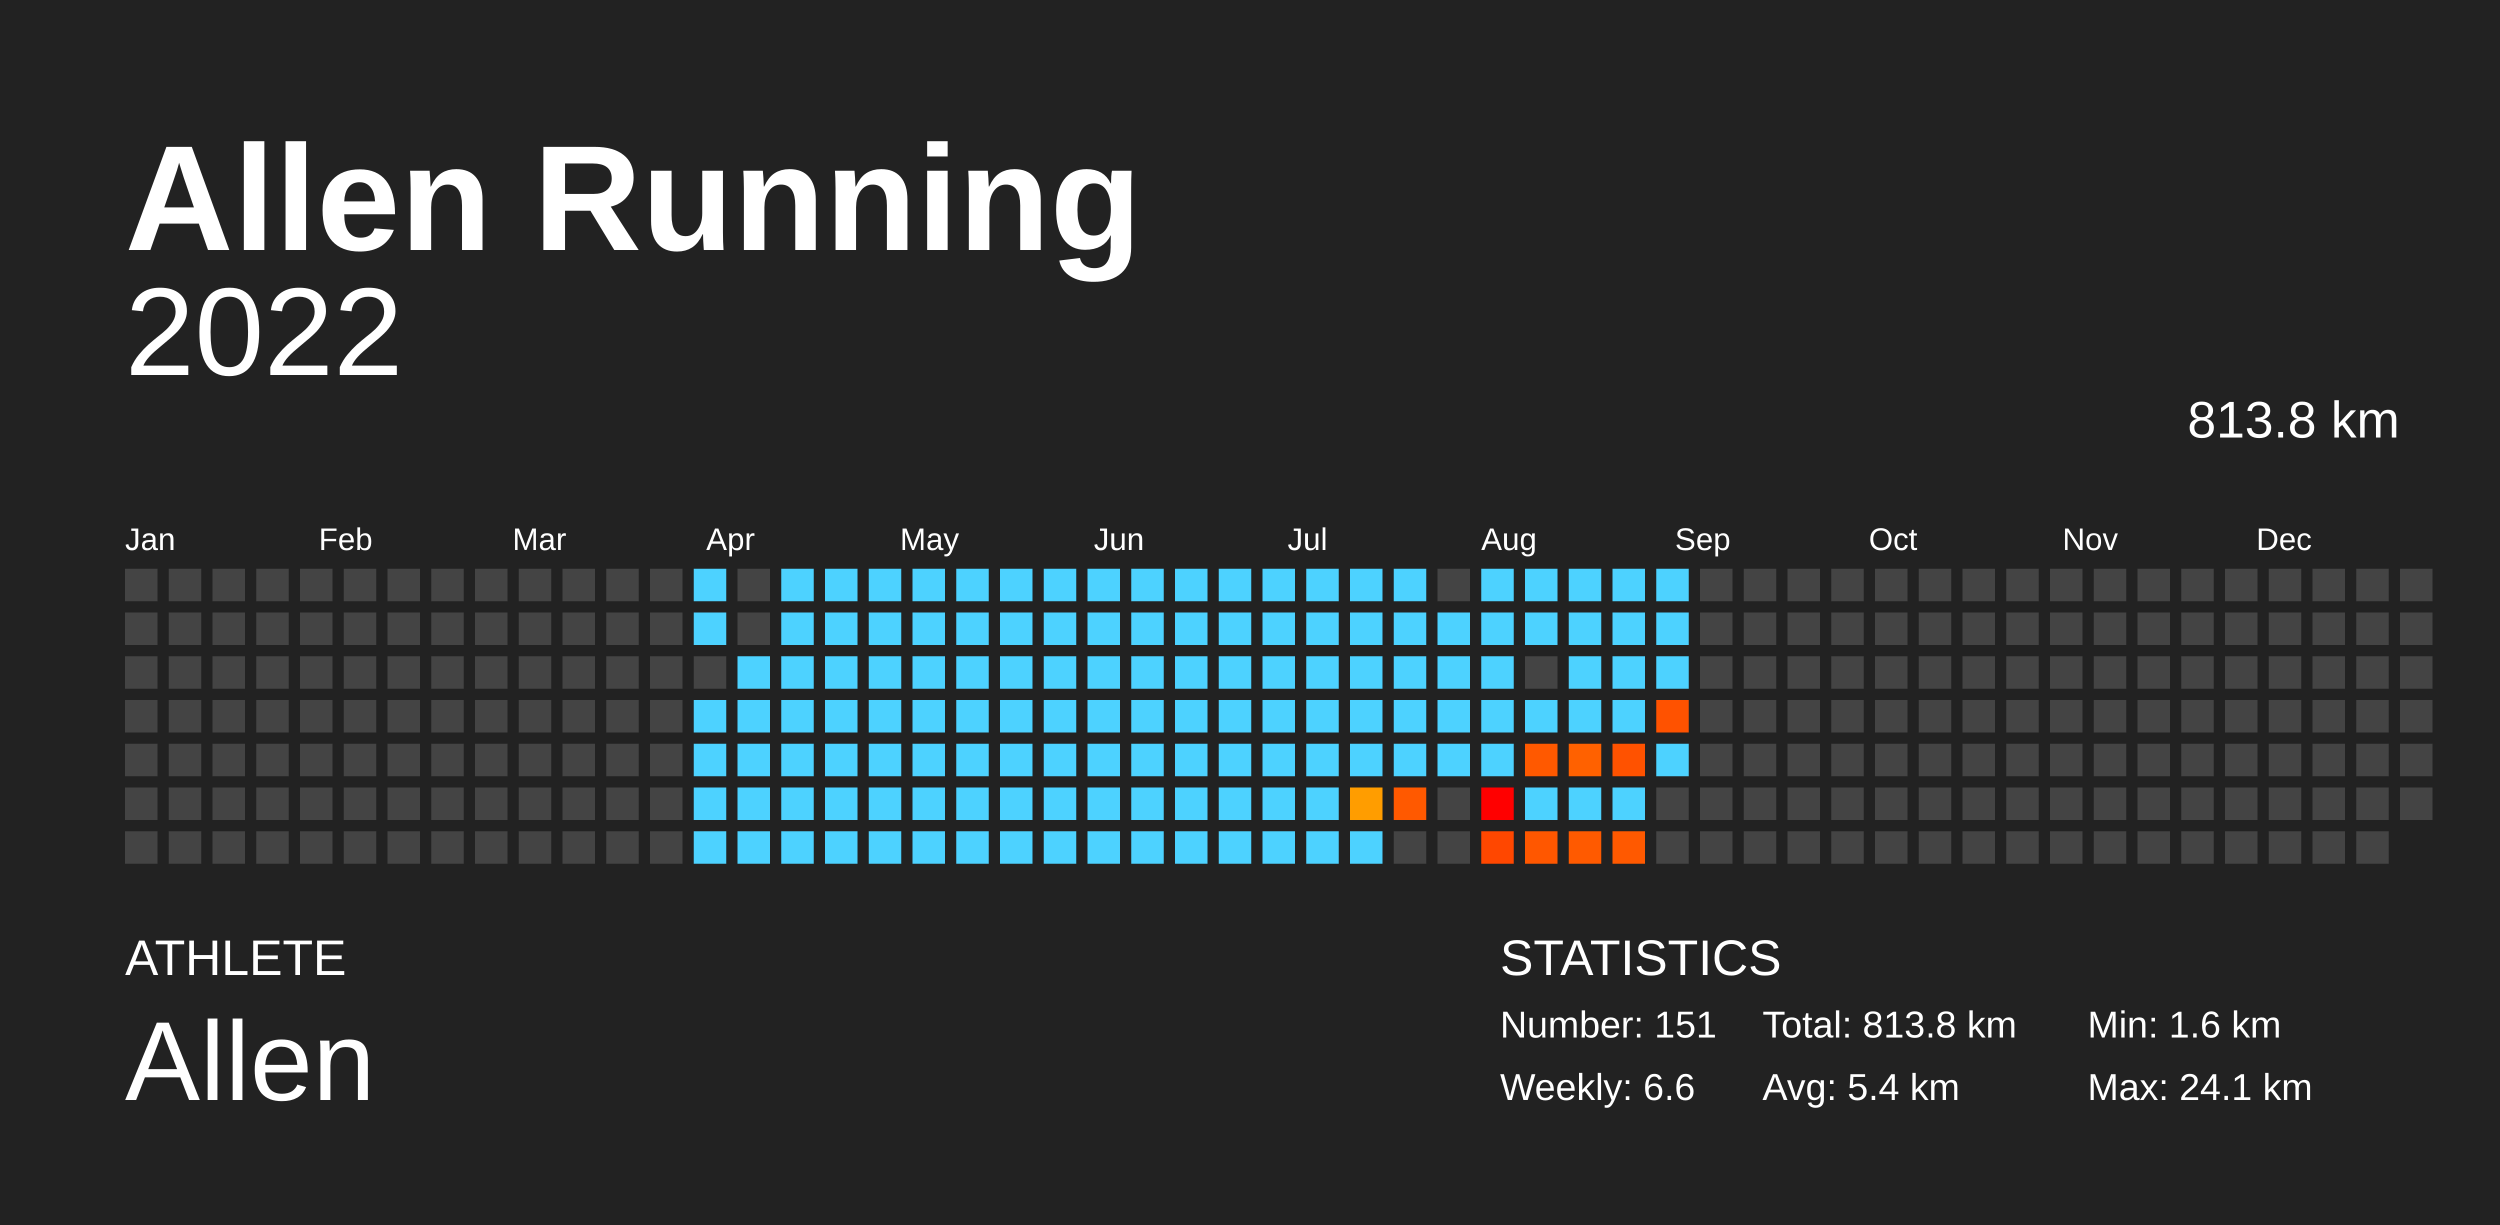
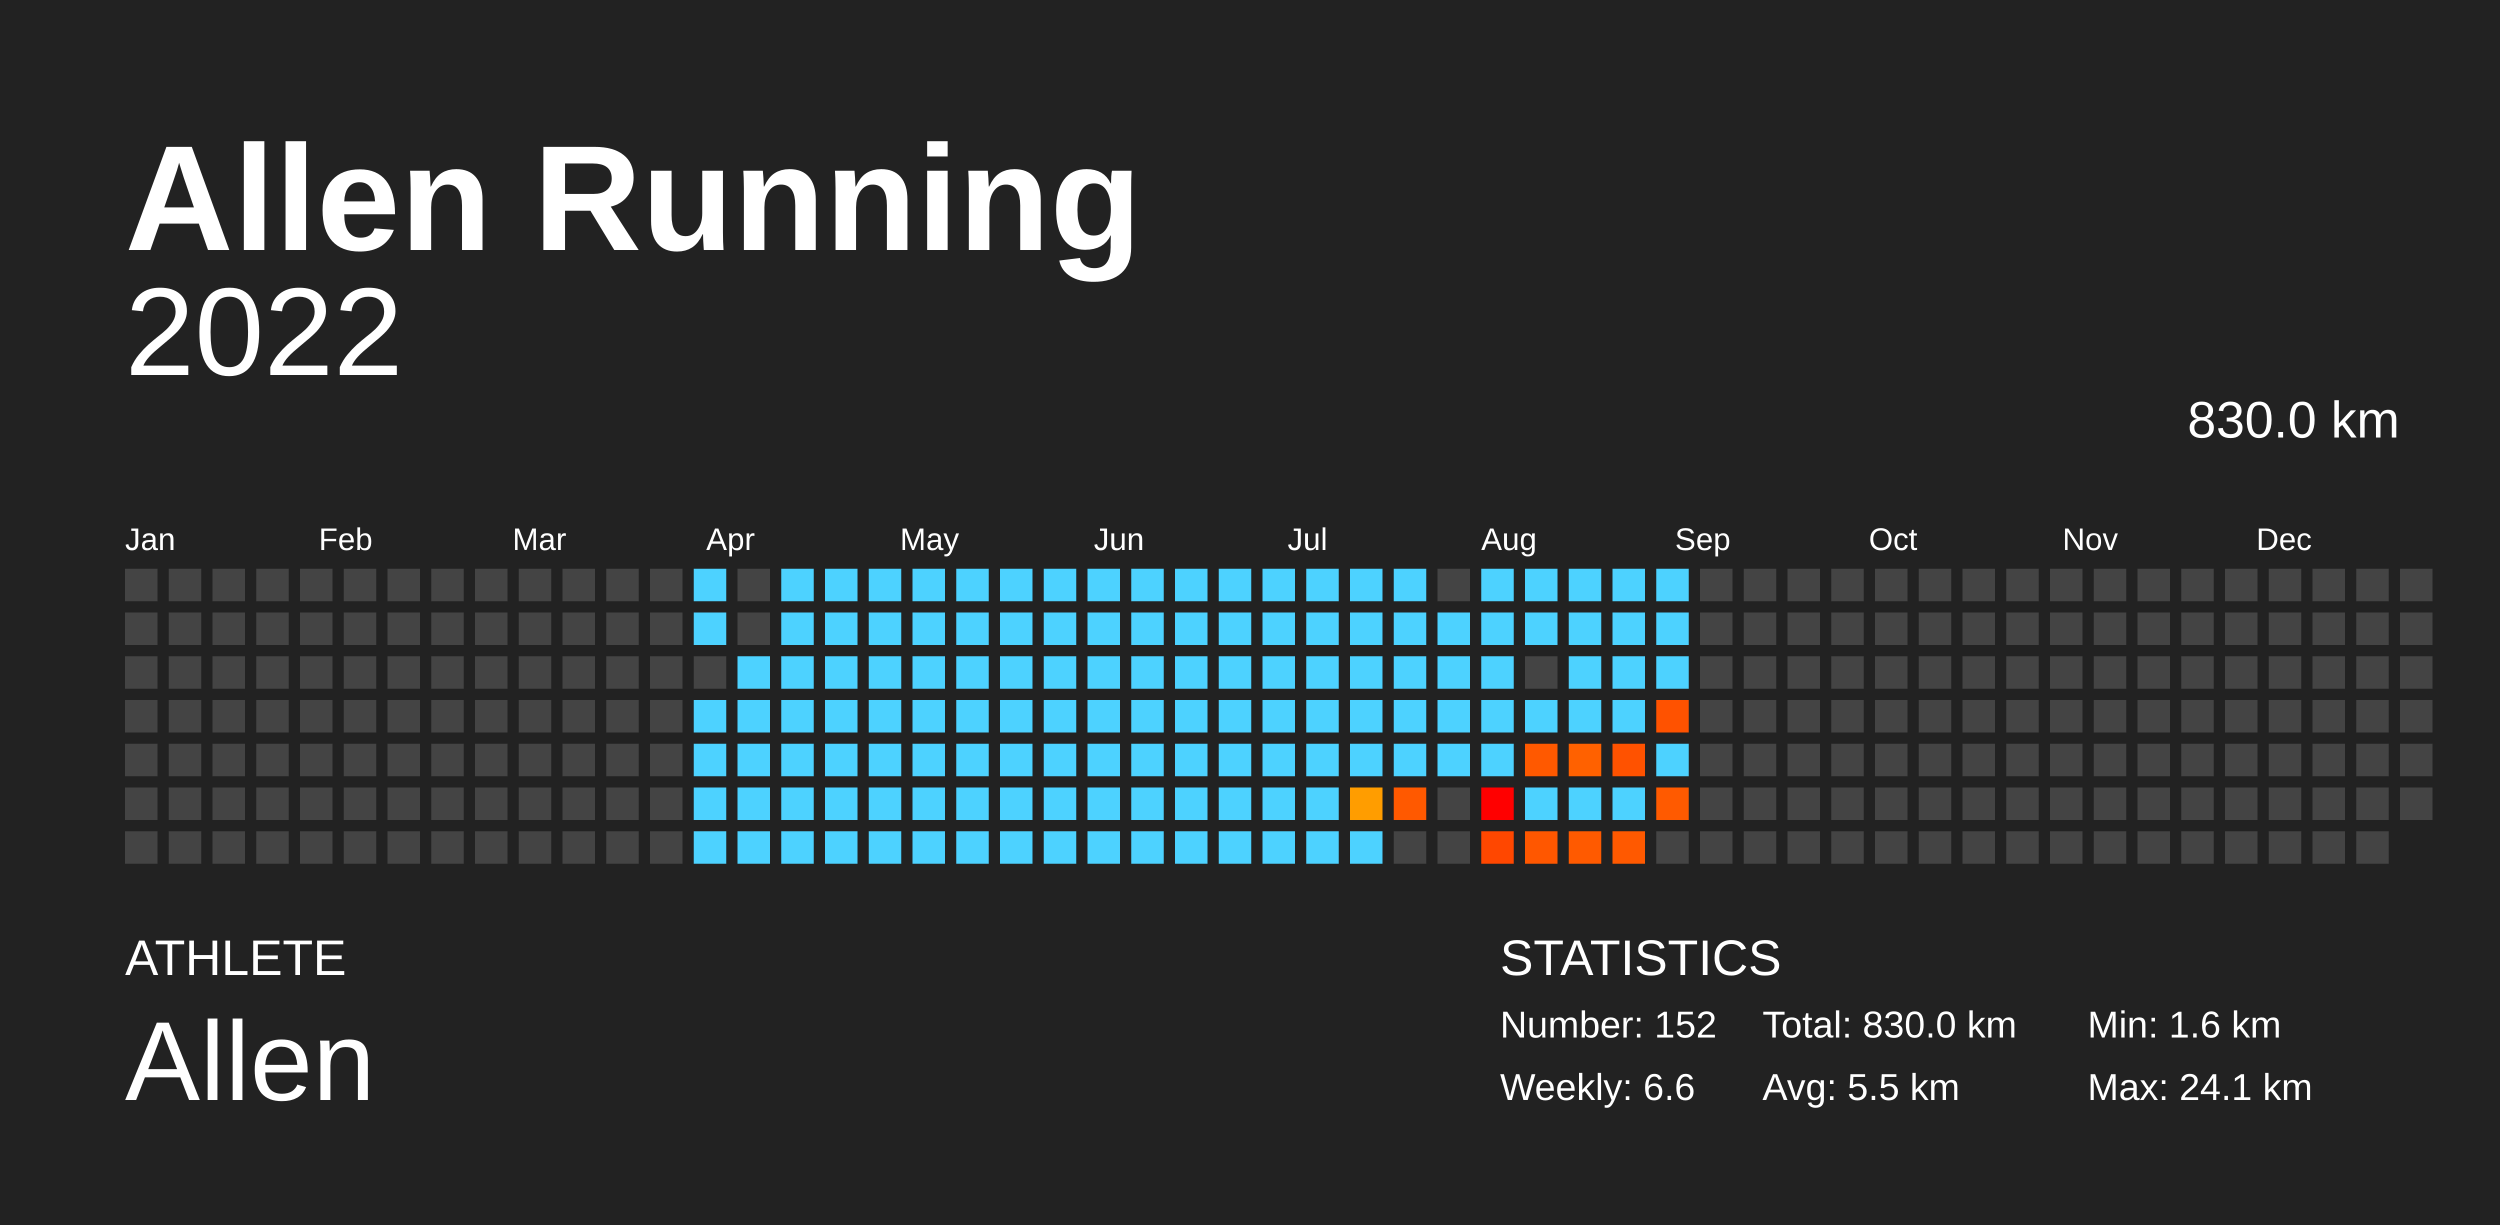
<svg xmlns="http://www.w3.org/2000/svg" baseProfile="full" height="98mm" version="1.1" viewBox="0,0,200,98" width="200mm">
  <defs />
  <rect fill="#222222" height="98" width="200" x="0" y="0" />
  <text fill="#FFFFFF" style="font-size:12px; font-family:Arial; font-weight:bold;" x="10" y="20">Allen Running</text>
  <text fill="#FFFFFF" style="font-size:4px; font-family:Arial" x="10" y="78">ATHLETE</text>
  <text fill="#FFFFFF" style="font-size:9px; font-family:Arial" x="10" y="88">Allen</text>
  <text fill="#FFFFFF" style="font-size:4px; font-family:Arial" x="120" y="78">STATISTICS</text>
-   <text fill="#FFFFFF" style="font-size:3px; font-family:Arial" x="120" y="83">Number: 151</text>
+   <text fill="#FFFFFF" style="font-size:3px; font-family:Arial" x="120" y="83">Number: 152</text>
  <text fill="#FFFFFF" style="font-size:3px; font-family:Arial" x="120" y="88">Weekly: 6.6</text>
-   <text fill="#FFFFFF" style="font-size:3px; font-family:Arial" x="141" y="83">Total: 813.8 km</text>
-   <text fill="#FFFFFF" style="font-size:3px; font-family:Arial" x="141" y="88">Avg: 5.4 km</text>
+   <text fill="#FFFFFF" style="font-size:3px; font-family:Arial" x="141" y="83">Total: 830.0 km</text>
+   <text fill="#FFFFFF" style="font-size:3px; font-family:Arial" x="141" y="88">Avg: 5.5 km</text>
  <text fill="#FFFFFF" style="font-size:3px; font-family:Arial" x="167" y="83">Min: 1.6 km</text>
  <text fill="#FFFFFF" style="font-size:3px; font-family:Arial" x="167" y="88">Max: 24.1 km</text>
  <text alignment-baseline="hanging" fill="#FFFFFF" style="font-size:10.0px; font-family:Arial;" x="10" y="30">2022</text>
-   <text alignment-baseline="hanging" fill="#FFFFFF" style="font-size:4.125px; font-family:Arial;" x="175" y="35">813.8 km</text>
+   <text alignment-baseline="hanging" fill="#FFFFFF" style="font-size:4.125px; font-family:Arial;" x="175" y="35">830.0 km</text>
  <text fill="#FFFFFF" style="font-size:2.5px; font-family:Arial" x="10.0" y="44">Jan</text>
  <text fill="#FFFFFF" style="font-size:2.5px; font-family:Arial" x="25.5" y="44">Feb</text>
  <text fill="#FFFFFF" style="font-size:2.5px; font-family:Arial" x="41.0" y="44">Mar</text>
  <text fill="#FFFFFF" style="font-size:2.5px; font-family:Arial" x="56.5" y="44">Apr</text>
  <text fill="#FFFFFF" style="font-size:2.5px; font-family:Arial" x="72.0" y="44">May</text>
  <text fill="#FFFFFF" style="font-size:2.5px; font-family:Arial" x="87.5" y="44">Jun</text>
  <text fill="#FFFFFF" style="font-size:2.5px; font-family:Arial" x="103.0" y="44">Jul</text>
  <text fill="#FFFFFF" style="font-size:2.5px; font-family:Arial" x="118.5" y="44">Aug</text>
  <text fill="#FFFFFF" style="font-size:2.5px; font-family:Arial" x="134.0" y="44">Sep</text>
  <text fill="#FFFFFF" style="font-size:2.5px; font-family:Arial" x="149.5" y="44">Oct</text>
  <text fill="#FFFFFF" style="font-size:2.5px; font-family:Arial" x="165.0" y="44">Nov</text>
  <text fill="#FFFFFF" style="font-size:2.5px; font-family:Arial" x="180.5" y="44">Dec</text>
  <rect fill="#444444" height="2.6" width="2.6" x="10.0" y="45.5" />
  <rect fill="#444444" height="2.6" width="2.6" x="10.0" y="49.0" />
  <rect fill="#444444" height="2.6" width="2.6" x="10.0" y="52.5" />
  <rect fill="#444444" height="2.6" width="2.6" x="10.0" y="56.0" />
  <rect fill="#444444" height="2.6" width="2.6" x="10.0" y="59.5" />
  <rect fill="#444444" height="2.6" width="2.6" x="10.0" y="63.0" />
  <rect fill="#444444" height="2.6" width="2.6" x="10.0" y="66.5" />
  <rect fill="#444444" height="2.6" width="2.6" x="13.5" y="45.5" />
  <rect fill="#444444" height="2.6" width="2.6" x="13.5" y="49.0" />
  <rect fill="#444444" height="2.6" width="2.6" x="13.5" y="52.5" />
  <rect fill="#444444" height="2.6" width="2.6" x="13.5" y="56.0" />
  <rect fill="#444444" height="2.6" width="2.6" x="13.5" y="59.5" />
  <rect fill="#444444" height="2.6" width="2.6" x="13.5" y="63.0" />
  <rect fill="#444444" height="2.6" width="2.6" x="13.5" y="66.5" />
  <rect fill="#444444" height="2.6" width="2.6" x="17.0" y="45.5" />
  <rect fill="#444444" height="2.6" width="2.6" x="17.0" y="49.0" />
  <rect fill="#444444" height="2.6" width="2.6" x="17.0" y="52.5" />
  <rect fill="#444444" height="2.6" width="2.6" x="17.0" y="56.0" />
  <rect fill="#444444" height="2.6" width="2.6" x="17.0" y="59.5" />
  <rect fill="#444444" height="2.6" width="2.6" x="17.0" y="63.0" />
  <rect fill="#444444" height="2.6" width="2.6" x="17.0" y="66.5" />
  <rect fill="#444444" height="2.6" width="2.6" x="20.5" y="45.5" />
  <rect fill="#444444" height="2.6" width="2.6" x="20.5" y="49.0" />
  <rect fill="#444444" height="2.6" width="2.6" x="20.5" y="52.5" />
  <rect fill="#444444" height="2.6" width="2.6" x="20.5" y="56.0" />
  <rect fill="#444444" height="2.6" width="2.6" x="20.5" y="59.5" />
  <rect fill="#444444" height="2.6" width="2.6" x="20.5" y="63.0" />
  <rect fill="#444444" height="2.6" width="2.6" x="20.5" y="66.5" />
  <rect fill="#444444" height="2.6" width="2.6" x="24.0" y="45.5" />
  <rect fill="#444444" height="2.6" width="2.6" x="24.0" y="49.0" />
  <rect fill="#444444" height="2.6" width="2.6" x="24.0" y="52.5" />
  <rect fill="#444444" height="2.6" width="2.6" x="24.0" y="56.0" />
  <rect fill="#444444" height="2.6" width="2.6" x="24.0" y="59.5" />
  <rect fill="#444444" height="2.6" width="2.6" x="24.0" y="63.0" />
  <rect fill="#444444" height="2.6" width="2.6" x="24.0" y="66.5" />
  <rect fill="#444444" height="2.6" width="2.6" x="27.5" y="45.5" />
  <rect fill="#444444" height="2.6" width="2.6" x="27.5" y="49.0" />
  <rect fill="#444444" height="2.6" width="2.6" x="27.5" y="52.5" />
  <rect fill="#444444" height="2.6" width="2.6" x="27.5" y="56.0" />
  <rect fill="#444444" height="2.6" width="2.6" x="27.5" y="59.5" />
  <rect fill="#444444" height="2.6" width="2.6" x="27.5" y="63.0" />
  <rect fill="#444444" height="2.6" width="2.6" x="27.5" y="66.5" />
  <rect fill="#444444" height="2.6" width="2.6" x="31.0" y="45.5" />
  <rect fill="#444444" height="2.6" width="2.6" x="31.0" y="49.0" />
  <rect fill="#444444" height="2.6" width="2.6" x="31.0" y="52.5" />
  <rect fill="#444444" height="2.6" width="2.6" x="31.0" y="56.0" />
  <rect fill="#444444" height="2.6" width="2.6" x="31.0" y="59.5" />
  <rect fill="#444444" height="2.6" width="2.6" x="31.0" y="63.0" />
  <rect fill="#444444" height="2.6" width="2.6" x="31.0" y="66.5" />
  <rect fill="#444444" height="2.6" width="2.6" x="34.5" y="45.5" />
  <rect fill="#444444" height="2.6" width="2.6" x="34.5" y="49.0" />
  <rect fill="#444444" height="2.6" width="2.6" x="34.5" y="52.5" />
  <rect fill="#444444" height="2.6" width="2.6" x="34.5" y="56.0" />
  <rect fill="#444444" height="2.6" width="2.6" x="34.5" y="59.5" />
  <rect fill="#444444" height="2.6" width="2.6" x="34.5" y="63.0" />
  <rect fill="#444444" height="2.6" width="2.6" x="34.5" y="66.5" />
  <rect fill="#444444" height="2.6" width="2.6" x="38.0" y="45.5" />
  <rect fill="#444444" height="2.6" width="2.6" x="38.0" y="49.0" />
  <rect fill="#444444" height="2.6" width="2.6" x="38.0" y="52.5" />
  <rect fill="#444444" height="2.6" width="2.6" x="38.0" y="56.0" />
  <rect fill="#444444" height="2.6" width="2.6" x="38.0" y="59.5" />
  <rect fill="#444444" height="2.6" width="2.6" x="38.0" y="63.0" />
  <rect fill="#444444" height="2.6" width="2.6" x="38.0" y="66.5" />
  <rect fill="#444444" height="2.6" width="2.6" x="41.5" y="45.5" />
  <rect fill="#444444" height="2.6" width="2.6" x="41.5" y="49.0" />
  <rect fill="#444444" height="2.6" width="2.6" x="41.5" y="52.5" />
  <rect fill="#444444" height="2.6" width="2.6" x="41.5" y="56.0" />
  <rect fill="#444444" height="2.6" width="2.6" x="41.5" y="59.5" />
  <rect fill="#444444" height="2.6" width="2.6" x="41.5" y="63.0" />
  <rect fill="#444444" height="2.6" width="2.6" x="41.5" y="66.5" />
  <rect fill="#444444" height="2.6" width="2.6" x="45.0" y="45.5" />
  <rect fill="#444444" height="2.6" width="2.6" x="45.0" y="49.0" />
  <rect fill="#444444" height="2.6" width="2.6" x="45.0" y="52.5" />
  <rect fill="#444444" height="2.6" width="2.6" x="45.0" y="56.0" />
  <rect fill="#444444" height="2.6" width="2.6" x="45.0" y="59.5" />
  <rect fill="#444444" height="2.6" width="2.6" x="45.0" y="63.0" />
  <rect fill="#444444" height="2.6" width="2.6" x="45.0" y="66.5" />
  <rect fill="#444444" height="2.6" width="2.6" x="48.5" y="45.5" />
  <rect fill="#444444" height="2.6" width="2.6" x="48.5" y="49.0" />
  <rect fill="#444444" height="2.6" width="2.6" x="48.5" y="52.5" />
  <rect fill="#444444" height="2.6" width="2.6" x="48.5" y="56.0" />
  <rect fill="#444444" height="2.6" width="2.6" x="48.5" y="59.5" />
  <rect fill="#444444" height="2.6" width="2.6" x="48.5" y="63.0" />
  <rect fill="#444444" height="2.6" width="2.6" x="48.5" y="66.5" />
  <rect fill="#444444" height="2.6" width="2.6" x="52.0" y="45.5" />
  <rect fill="#444444" height="2.6" width="2.6" x="52.0" y="49.0" />
  <rect fill="#444444" height="2.6" width="2.6" x="52.0" y="52.5" />
  <rect fill="#444444" height="2.6" width="2.6" x="52.0" y="56.0" />
  <rect fill="#444444" height="2.6" width="2.6" x="52.0" y="59.5" />
  <rect fill="#444444" height="2.6" width="2.6" x="52.0" y="63.0" />
  <rect fill="#444444" height="2.6" width="2.6" x="52.0" y="66.5" />
  <rect fill="#4dd2ff" height="2.6" width="2.6" x="55.5" y="45.5" />
  <rect fill="#4dd2ff" height="2.6" width="2.6" x="55.5" y="49.0" />
  <rect fill="#444444" height="2.6" width="2.6" x="55.5" y="52.5" />
  <rect fill="#4dd2ff" height="2.6" width="2.6" x="55.5" y="56.0" />
  <rect fill="#4dd2ff" height="2.6" width="2.6" x="55.5" y="59.5" />
  <rect fill="#4dd2ff" height="2.6" width="2.6" x="55.5" y="63.0" />
  <rect fill="#4dd2ff" height="2.6" width="2.6" x="55.5" y="66.5" />
  <rect fill="#444444" height="2.6" width="2.6" x="59.0" y="45.5" />
  <rect fill="#444444" height="2.6" width="2.6" x="59.0" y="49.0" />
  <rect fill="#4dd2ff" height="2.6" width="2.6" x="59.0" y="52.5" />
  <rect fill="#4dd2ff" height="2.6" width="2.6" x="59.0" y="56.0" />
  <rect fill="#4dd2ff" height="2.6" width="2.6" x="59.0" y="59.5" />
  <rect fill="#4dd2ff" height="2.6" width="2.6" x="59.0" y="63.0" />
  <rect fill="#4dd2ff" height="2.6" width="2.6" x="59.0" y="66.5" />
  <rect fill="#4dd2ff" height="2.6" width="2.6" x="62.5" y="45.5" />
  <rect fill="#4dd2ff" height="2.6" width="2.6" x="62.5" y="49.0" />
  <rect fill="#4dd2ff" height="2.6" width="2.6" x="62.5" y="52.5" />
  <rect fill="#4dd2ff" height="2.6" width="2.6" x="62.5" y="56.0" />
  <rect fill="#4dd2ff" height="2.6" width="2.6" x="62.5" y="59.5" />
  <rect fill="#4dd2ff" height="2.6" width="2.6" x="62.5" y="63.0" />
  <rect fill="#4dd2ff" height="2.6" width="2.6" x="62.5" y="66.5" />
  <rect fill="#4dd2ff" height="2.6" width="2.6" x="66.0" y="45.5" />
  <rect fill="#4dd2ff" height="2.6" width="2.6" x="66.0" y="49.0" />
  <rect fill="#4dd2ff" height="2.6" width="2.6" x="66.0" y="52.5" />
  <rect fill="#4dd2ff" height="2.6" width="2.6" x="66.0" y="56.0" />
  <rect fill="#4dd2ff" height="2.6" width="2.6" x="66.0" y="59.5" />
  <rect fill="#4dd2ff" height="2.6" width="2.6" x="66.0" y="63.0" />
  <rect fill="#4dd2ff" height="2.6" width="2.6" x="66.0" y="66.5" />
  <rect fill="#4dd2ff" height="2.6" width="2.6" x="69.5" y="45.5" />
  <rect fill="#4dd2ff" height="2.6" width="2.6" x="69.5" y="49.0" />
  <rect fill="#4dd2ff" height="2.6" width="2.6" x="69.5" y="52.5" />
  <rect fill="#4dd2ff" height="2.6" width="2.6" x="69.5" y="56.0" />
  <rect fill="#4dd2ff" height="2.6" width="2.6" x="69.5" y="59.5" />
  <rect fill="#4dd2ff" height="2.6" width="2.6" x="69.5" y="63.0" />
  <rect fill="#4dd2ff" height="2.6" width="2.6" x="69.5" y="66.5" />
  <rect fill="#4dd2ff" height="2.6" width="2.6" x="73.0" y="45.5" />
  <rect fill="#4dd2ff" height="2.6" width="2.6" x="73.0" y="49.0" />
  <rect fill="#4dd2ff" height="2.6" width="2.6" x="73.0" y="52.5" />
  <rect fill="#4dd2ff" height="2.6" width="2.6" x="73.0" y="56.0" />
  <rect fill="#4dd2ff" height="2.6" width="2.6" x="73.0" y="59.5" />
  <rect fill="#4dd2ff" height="2.6" width="2.6" x="73.0" y="63.0" />
  <rect fill="#4dd2ff" height="2.6" width="2.6" x="73.0" y="66.5" />
  <rect fill="#4dd2ff" height="2.6" width="2.6" x="76.5" y="45.5" />
  <rect fill="#4dd2ff" height="2.6" width="2.6" x="76.5" y="49.0" />
  <rect fill="#4dd2ff" height="2.6" width="2.6" x="76.5" y="52.5" />
  <rect fill="#4dd2ff" height="2.6" width="2.6" x="76.5" y="56.0" />
  <rect fill="#4dd2ff" height="2.6" width="2.6" x="76.5" y="59.5" />
  <rect fill="#4dd2ff" height="2.6" width="2.6" x="76.5" y="63.0" />
  <rect fill="#4dd2ff" height="2.6" width="2.6" x="76.5" y="66.5" />
  <rect fill="#4dd2ff" height="2.6" width="2.6" x="80.0" y="45.5" />
  <rect fill="#4dd2ff" height="2.6" width="2.6" x="80.0" y="49.0" />
  <rect fill="#4dd2ff" height="2.6" width="2.6" x="80.0" y="52.5" />
  <rect fill="#4dd2ff" height="2.6" width="2.6" x="80.0" y="56.0" />
  <rect fill="#4dd2ff" height="2.6" width="2.6" x="80.0" y="59.5" />
  <rect fill="#4dd2ff" height="2.6" width="2.6" x="80.0" y="63.0" />
  <rect fill="#4dd2ff" height="2.6" width="2.6" x="80.0" y="66.5" />
  <rect fill="#4dd2ff" height="2.6" width="2.6" x="83.5" y="45.5" />
  <rect fill="#4dd2ff" height="2.6" width="2.6" x="83.5" y="49.0" />
  <rect fill="#4dd2ff" height="2.6" width="2.6" x="83.5" y="52.5" />
  <rect fill="#4dd2ff" height="2.6" width="2.6" x="83.5" y="56.0" />
  <rect fill="#4dd2ff" height="2.6" width="2.6" x="83.5" y="59.5" />
  <rect fill="#4dd2ff" height="2.6" width="2.6" x="83.5" y="63.0" />
  <rect fill="#4dd2ff" height="2.6" width="2.6" x="83.5" y="66.5" />
  <rect fill="#4dd2ff" height="2.6" width="2.6" x="87.0" y="45.5" />
  <rect fill="#4dd2ff" height="2.6" width="2.6" x="87.0" y="49.0" />
  <rect fill="#4dd2ff" height="2.6" width="2.6" x="87.0" y="52.5" />
  <rect fill="#4dd2ff" height="2.6" width="2.6" x="87.0" y="56.0" />
  <rect fill="#4dd2ff" height="2.6" width="2.6" x="87.0" y="59.5" />
  <rect fill="#4dd2ff" height="2.6" width="2.6" x="87.0" y="63.0" />
  <rect fill="#4dd2ff" height="2.6" width="2.6" x="87.0" y="66.5" />
  <rect fill="#4dd2ff" height="2.6" width="2.6" x="90.5" y="45.5" />
  <rect fill="#4dd2ff" height="2.6" width="2.6" x="90.5" y="49.0" />
  <rect fill="#4dd2ff" height="2.6" width="2.6" x="90.5" y="52.5" />
  <rect fill="#4dd2ff" height="2.6" width="2.6" x="90.5" y="56.0" />
  <rect fill="#4dd2ff" height="2.6" width="2.6" x="90.5" y="59.5" />
  <rect fill="#4dd2ff" height="2.6" width="2.6" x="90.5" y="63.0" />
  <rect fill="#4dd2ff" height="2.6" width="2.6" x="90.5" y="66.5" />
  <rect fill="#4dd2ff" height="2.6" width="2.6" x="94.0" y="45.5" />
  <rect fill="#4dd2ff" height="2.6" width="2.6" x="94.0" y="49.0" />
  <rect fill="#4dd2ff" height="2.6" width="2.6" x="94.0" y="52.5" />
  <rect fill="#4dd2ff" height="2.6" width="2.6" x="94.0" y="56.0" />
  <rect fill="#4dd2ff" height="2.6" width="2.6" x="94.0" y="59.5" />
  <rect fill="#4dd2ff" height="2.6" width="2.6" x="94.0" y="63.0" />
  <rect fill="#4dd2ff" height="2.6" width="2.6" x="94.0" y="66.5" />
  <rect fill="#4dd2ff" height="2.6" width="2.6" x="97.5" y="45.5" />
  <rect fill="#4dd2ff" height="2.6" width="2.6" x="97.5" y="49.0" />
  <rect fill="#4dd2ff" height="2.6" width="2.6" x="97.5" y="52.5" />
  <rect fill="#4dd2ff" height="2.6" width="2.6" x="97.5" y="56.0" />
  <rect fill="#4dd2ff" height="2.6" width="2.6" x="97.5" y="59.5" />
  <rect fill="#4dd2ff" height="2.6" width="2.6" x="97.5" y="63.0" />
  <rect fill="#4dd2ff" height="2.6" width="2.6" x="97.5" y="66.5" />
  <rect fill="#4dd2ff" height="2.6" width="2.6" x="101.0" y="45.5" />
  <rect fill="#4dd2ff" height="2.6" width="2.6" x="101.0" y="49.0" />
  <rect fill="#4dd2ff" height="2.6" width="2.6" x="101.0" y="52.5" />
  <rect fill="#4dd2ff" height="2.6" width="2.6" x="101.0" y="56.0" />
  <rect fill="#4dd2ff" height="2.6" width="2.6" x="101.0" y="59.5" />
  <rect fill="#4dd2ff" height="2.6" width="2.6" x="101.0" y="63.0" />
  <rect fill="#4dd2ff" height="2.6" width="2.6" x="101.0" y="66.5" />
  <rect fill="#4dd2ff" height="2.6" width="2.6" x="104.5" y="45.5" />
  <rect fill="#4dd2ff" height="2.6" width="2.6" x="104.5" y="49.0" />
  <rect fill="#4dd2ff" height="2.6" width="2.6" x="104.5" y="52.5" />
  <rect fill="#4dd2ff" height="2.6" width="2.6" x="104.5" y="56.0" />
  <rect fill="#4dd2ff" height="2.6" width="2.6" x="104.5" y="59.5" />
  <rect fill="#4dd2ff" height="2.6" width="2.6" x="104.5" y="63.0" />
  <rect fill="#4dd2ff" height="2.6" width="2.6" x="104.5" y="66.5" />
  <rect fill="#4dd2ff" height="2.6" width="2.6" x="108.0" y="45.5" />
  <rect fill="#4dd2ff" height="2.6" width="2.6" x="108.0" y="49.0" />
  <rect fill="#4dd2ff" height="2.6" width="2.6" x="108.0" y="52.5" />
  <rect fill="#4dd2ff" height="2.6" width="2.6" x="108.0" y="56.0" />
  <rect fill="#4dd2ff" height="2.6" width="2.6" x="108.0" y="59.5" />
  <rect fill="#ff9d00" height="2.6" width="2.6" x="108.0" y="63.0" />
  <rect fill="#4dd2ff" height="2.6" width="2.6" x="108.0" y="66.5" />
  <rect fill="#4dd2ff" height="2.6" width="2.6" x="111.5" y="45.5" />
  <rect fill="#4dd2ff" height="2.6" width="2.6" x="111.5" y="49.0" />
  <rect fill="#4dd2ff" height="2.6" width="2.6" x="111.5" y="52.5" />
  <rect fill="#4dd2ff" height="2.6" width="2.6" x="111.5" y="56.0" />
  <rect fill="#4dd2ff" height="2.6" width="2.6" x="111.5" y="59.5" />
  <rect fill="#ff5900" height="2.6" width="2.6" x="111.5" y="63.0" />
  <rect fill="#444444" height="2.6" width="2.6" x="111.5" y="66.5" />
  <rect fill="#444444" height="2.6" width="2.6" x="115.0" y="45.5" />
  <rect fill="#4dd2ff" height="2.6" width="2.6" x="115.0" y="49.0" />
  <rect fill="#4dd2ff" height="2.6" width="2.6" x="115.0" y="52.5" />
  <rect fill="#4dd2ff" height="2.6" width="2.6" x="115.0" y="56.0" />
  <rect fill="#4dd2ff" height="2.6" width="2.6" x="115.0" y="59.5" />
  <rect fill="#444444" height="2.6" width="2.6" x="115.0" y="63.0" />
  <rect fill="#444444" height="2.6" width="2.6" x="115.0" y="66.5" />
  <rect fill="#4dd2ff" height="2.6" width="2.6" x="118.5" y="45.5" />
  <rect fill="#4dd2ff" height="2.6" width="2.6" x="118.5" y="49.0" />
  <rect fill="#4dd2ff" height="2.6" width="2.6" x="118.5" y="52.5" />
  <rect fill="#4dd2ff" height="2.6" width="2.6" x="118.5" y="56.0" />
  <rect fill="#4dd2ff" height="2.6" width="2.6" x="118.5" y="59.5" />
  <rect fill="red" height="2.6" width="2.6" x="118.5" y="63.0" />
  <rect fill="#ff4700" height="2.6" width="2.6" x="118.5" y="66.5" />
  <rect fill="#4dd2ff" height="2.6" width="2.6" x="122.0" y="45.5" />
  <rect fill="#4dd2ff" height="2.6" width="2.6" x="122.0" y="49.0" />
  <rect fill="#444444" height="2.6" width="2.6" x="122.0" y="52.5" />
  <rect fill="#4dd2ff" height="2.6" width="2.6" x="122.0" y="56.0" />
  <rect fill="#ff5900" height="2.6" width="2.6" x="122.0" y="59.5" />
  <rect fill="#4dd2ff" height="2.6" width="2.6" x="122.0" y="63.0" />
  <rect fill="#ff5700" height="2.6" width="2.6" x="122.0" y="66.5" />
  <rect fill="#4dd2ff" height="2.6" width="2.6" x="125.5" y="45.5" />
  <rect fill="#4dd2ff" height="2.6" width="2.6" x="125.5" y="49.0" />
  <rect fill="#4dd2ff" height="2.6" width="2.6" x="125.5" y="52.5" />
  <rect fill="#4dd2ff" height="2.6" width="2.6" x="125.5" y="56.0" />
  <rect fill="#ff6100" height="2.6" width="2.6" x="125.5" y="59.5" />
  <rect fill="#4dd2ff" height="2.6" width="2.6" x="125.5" y="63.0" />
  <rect fill="#ff5a00" height="2.6" width="2.6" x="125.5" y="66.5" />
  <rect fill="#4dd2ff" height="2.6" width="2.6" x="129.0" y="45.5" />
  <rect fill="#4dd2ff" height="2.6" width="2.6" x="129.0" y="49.0" />
  <rect fill="#4dd2ff" height="2.6" width="2.6" x="129.0" y="52.5" />
  <rect fill="#4dd2ff" height="2.6" width="2.6" x="129.0" y="56.0" />
  <rect fill="#ff5200" height="2.6" width="2.6" x="129.0" y="59.5" />
  <rect fill="#4dd2ff" height="2.6" width="2.6" x="129.0" y="63.0" />
  <rect fill="#ff5900" height="2.6" width="2.6" x="129.0" y="66.5" />
  <rect fill="#4dd2ff" height="2.6" width="2.6" x="132.5" y="45.5" />
  <rect fill="#4dd2ff" height="2.6" width="2.6" x="132.5" y="49.0" />
  <rect fill="#4dd2ff" height="2.6" width="2.6" x="132.5" y="52.5" />
  <rect fill="#ff5200" height="2.6" width="2.6" x="132.5" y="56.0" />
  <rect fill="#4dd2ff" height="2.6" width="2.6" x="132.5" y="59.5" />
-   <rect fill="#444444" height="2.6" width="2.6" x="132.5" y="63.0" />
+   <rect fill="#ff5a00" height="2.6" width="2.6" x="132.5" y="63.0" />
  <rect fill="#444444" height="2.6" width="2.6" x="132.5" y="66.5" />
  <rect fill="#444444" height="2.6" width="2.6" x="136.0" y="45.5" />
  <rect fill="#444444" height="2.6" width="2.6" x="136.0" y="49.0" />
  <rect fill="#444444" height="2.6" width="2.6" x="136.0" y="52.5" />
  <rect fill="#444444" height="2.6" width="2.6" x="136.0" y="56.0" />
  <rect fill="#444444" height="2.6" width="2.6" x="136.0" y="59.5" />
  <rect fill="#444444" height="2.6" width="2.6" x="136.0" y="63.0" />
  <rect fill="#444444" height="2.6" width="2.6" x="136.0" y="66.5" />
  <rect fill="#444444" height="2.6" width="2.6" x="139.5" y="45.5" />
  <rect fill="#444444" height="2.6" width="2.6" x="139.5" y="49.0" />
  <rect fill="#444444" height="2.6" width="2.6" x="139.5" y="52.5" />
  <rect fill="#444444" height="2.6" width="2.6" x="139.5" y="56.0" />
  <rect fill="#444444" height="2.6" width="2.6" x="139.5" y="59.5" />
  <rect fill="#444444" height="2.6" width="2.6" x="139.5" y="63.0" />
  <rect fill="#444444" height="2.6" width="2.6" x="139.5" y="66.5" />
  <rect fill="#444444" height="2.6" width="2.6" x="143.0" y="45.5" />
  <rect fill="#444444" height="2.6" width="2.6" x="143.0" y="49.0" />
  <rect fill="#444444" height="2.6" width="2.6" x="143.0" y="52.5" />
  <rect fill="#444444" height="2.6" width="2.6" x="143.0" y="56.0" />
  <rect fill="#444444" height="2.6" width="2.6" x="143.0" y="59.5" />
  <rect fill="#444444" height="2.6" width="2.6" x="143.0" y="63.0" />
  <rect fill="#444444" height="2.6" width="2.6" x="143.0" y="66.5" />
  <rect fill="#444444" height="2.6" width="2.6" x="146.5" y="45.5" />
  <rect fill="#444444" height="2.6" width="2.6" x="146.5" y="49.0" />
  <rect fill="#444444" height="2.6" width="2.6" x="146.5" y="52.5" />
  <rect fill="#444444" height="2.6" width="2.6" x="146.5" y="56.0" />
  <rect fill="#444444" height="2.6" width="2.6" x="146.5" y="59.5" />
  <rect fill="#444444" height="2.6" width="2.6" x="146.5" y="63.0" />
  <rect fill="#444444" height="2.6" width="2.6" x="146.5" y="66.5" />
  <rect fill="#444444" height="2.6" width="2.6" x="150.0" y="45.5" />
  <rect fill="#444444" height="2.6" width="2.6" x="150.0" y="49.0" />
  <rect fill="#444444" height="2.6" width="2.6" x="150.0" y="52.5" />
  <rect fill="#444444" height="2.6" width="2.6" x="150.0" y="56.0" />
  <rect fill="#444444" height="2.6" width="2.6" x="150.0" y="59.5" />
  <rect fill="#444444" height="2.6" width="2.6" x="150.0" y="63.0" />
  <rect fill="#444444" height="2.6" width="2.6" x="150.0" y="66.5" />
  <rect fill="#444444" height="2.6" width="2.6" x="153.5" y="45.5" />
  <rect fill="#444444" height="2.6" width="2.6" x="153.5" y="49.0" />
  <rect fill="#444444" height="2.6" width="2.6" x="153.5" y="52.5" />
  <rect fill="#444444" height="2.6" width="2.6" x="153.5" y="56.0" />
  <rect fill="#444444" height="2.6" width="2.6" x="153.5" y="59.5" />
  <rect fill="#444444" height="2.6" width="2.6" x="153.5" y="63.0" />
  <rect fill="#444444" height="2.6" width="2.6" x="153.5" y="66.5" />
  <rect fill="#444444" height="2.6" width="2.6" x="157.0" y="45.5" />
  <rect fill="#444444" height="2.6" width="2.6" x="157.0" y="49.0" />
  <rect fill="#444444" height="2.6" width="2.6" x="157.0" y="52.5" />
  <rect fill="#444444" height="2.6" width="2.6" x="157.0" y="56.0" />
  <rect fill="#444444" height="2.6" width="2.6" x="157.0" y="59.5" />
  <rect fill="#444444" height="2.6" width="2.6" x="157.0" y="63.0" />
  <rect fill="#444444" height="2.6" width="2.6" x="157.0" y="66.5" />
  <rect fill="#444444" height="2.6" width="2.6" x="160.5" y="45.5" />
  <rect fill="#444444" height="2.6" width="2.6" x="160.5" y="49.0" />
  <rect fill="#444444" height="2.6" width="2.6" x="160.5" y="52.5" />
  <rect fill="#444444" height="2.6" width="2.6" x="160.5" y="56.0" />
  <rect fill="#444444" height="2.6" width="2.6" x="160.5" y="59.5" />
  <rect fill="#444444" height="2.6" width="2.6" x="160.5" y="63.0" />
  <rect fill="#444444" height="2.6" width="2.6" x="160.5" y="66.5" />
  <rect fill="#444444" height="2.6" width="2.6" x="164.0" y="45.5" />
  <rect fill="#444444" height="2.6" width="2.6" x="164.0" y="49.0" />
  <rect fill="#444444" height="2.6" width="2.6" x="164.0" y="52.5" />
  <rect fill="#444444" height="2.6" width="2.6" x="164.0" y="56.0" />
  <rect fill="#444444" height="2.6" width="2.6" x="164.0" y="59.5" />
  <rect fill="#444444" height="2.6" width="2.6" x="164.0" y="63.0" />
  <rect fill="#444444" height="2.6" width="2.6" x="164.0" y="66.5" />
  <rect fill="#444444" height="2.6" width="2.6" x="167.5" y="45.5" />
  <rect fill="#444444" height="2.6" width="2.6" x="167.5" y="49.0" />
  <rect fill="#444444" height="2.6" width="2.6" x="167.5" y="52.5" />
  <rect fill="#444444" height="2.6" width="2.6" x="167.5" y="56.0" />
  <rect fill="#444444" height="2.6" width="2.6" x="167.5" y="59.5" />
  <rect fill="#444444" height="2.6" width="2.6" x="167.5" y="63.0" />
  <rect fill="#444444" height="2.6" width="2.6" x="167.5" y="66.5" />
  <rect fill="#444444" height="2.6" width="2.6" x="171.0" y="45.5" />
  <rect fill="#444444" height="2.6" width="2.6" x="171.0" y="49.0" />
  <rect fill="#444444" height="2.6" width="2.6" x="171.0" y="52.5" />
  <rect fill="#444444" height="2.6" width="2.6" x="171.0" y="56.0" />
  <rect fill="#444444" height="2.6" width="2.6" x="171.0" y="59.5" />
  <rect fill="#444444" height="2.6" width="2.6" x="171.0" y="63.0" />
  <rect fill="#444444" height="2.6" width="2.6" x="171.0" y="66.5" />
  <rect fill="#444444" height="2.6" width="2.6" x="174.5" y="45.5" />
  <rect fill="#444444" height="2.6" width="2.6" x="174.5" y="49.0" />
  <rect fill="#444444" height="2.6" width="2.6" x="174.5" y="52.5" />
  <rect fill="#444444" height="2.6" width="2.6" x="174.5" y="56.0" />
  <rect fill="#444444" height="2.6" width="2.6" x="174.5" y="59.5" />
  <rect fill="#444444" height="2.6" width="2.6" x="174.5" y="63.0" />
  <rect fill="#444444" height="2.6" width="2.6" x="174.5" y="66.5" />
  <rect fill="#444444" height="2.6" width="2.6" x="178.0" y="45.5" />
  <rect fill="#444444" height="2.6" width="2.6" x="178.0" y="49.0" />
  <rect fill="#444444" height="2.6" width="2.6" x="178.0" y="52.5" />
  <rect fill="#444444" height="2.6" width="2.6" x="178.0" y="56.0" />
  <rect fill="#444444" height="2.6" width="2.6" x="178.0" y="59.5" />
  <rect fill="#444444" height="2.6" width="2.6" x="178.0" y="63.0" />
  <rect fill="#444444" height="2.6" width="2.6" x="178.0" y="66.5" />
  <rect fill="#444444" height="2.6" width="2.6" x="181.5" y="45.5" />
  <rect fill="#444444" height="2.6" width="2.6" x="181.5" y="49.0" />
  <rect fill="#444444" height="2.6" width="2.6" x="181.5" y="52.5" />
  <rect fill="#444444" height="2.6" width="2.6" x="181.5" y="56.0" />
  <rect fill="#444444" height="2.6" width="2.6" x="181.5" y="59.5" />
  <rect fill="#444444" height="2.6" width="2.6" x="181.5" y="63.0" />
  <rect fill="#444444" height="2.6" width="2.6" x="181.5" y="66.5" />
  <rect fill="#444444" height="2.6" width="2.6" x="185.0" y="45.5" />
  <rect fill="#444444" height="2.6" width="2.6" x="185.0" y="49.0" />
  <rect fill="#444444" height="2.6" width="2.6" x="185.0" y="52.5" />
  <rect fill="#444444" height="2.6" width="2.6" x="185.0" y="56.0" />
  <rect fill="#444444" height="2.6" width="2.6" x="185.0" y="59.5" />
  <rect fill="#444444" height="2.6" width="2.6" x="185.0" y="63.0" />
  <rect fill="#444444" height="2.6" width="2.6" x="185.0" y="66.5" />
  <rect fill="#444444" height="2.6" width="2.6" x="188.5" y="45.5" />
  <rect fill="#444444" height="2.6" width="2.6" x="188.5" y="49.0" />
  <rect fill="#444444" height="2.6" width="2.6" x="188.5" y="52.5" />
  <rect fill="#444444" height="2.6" width="2.6" x="188.5" y="56.0" />
  <rect fill="#444444" height="2.6" width="2.6" x="188.5" y="59.5" />
  <rect fill="#444444" height="2.6" width="2.6" x="188.5" y="63.0" />
  <rect fill="#444444" height="2.6" width="2.6" x="188.5" y="66.5" />
  <rect fill="#444444" height="2.6" width="2.6" x="192.0" y="45.5" />
  <rect fill="#444444" height="2.6" width="2.6" x="192.0" y="49.0" />
  <rect fill="#444444" height="2.6" width="2.6" x="192.0" y="52.5" />
  <rect fill="#444444" height="2.6" width="2.6" x="192.0" y="56.0" />
  <rect fill="#444444" height="2.6" width="2.6" x="192.0" y="59.5" />
  <rect fill="#444444" height="2.6" width="2.6" x="192.0" y="63.0" />
</svg>
